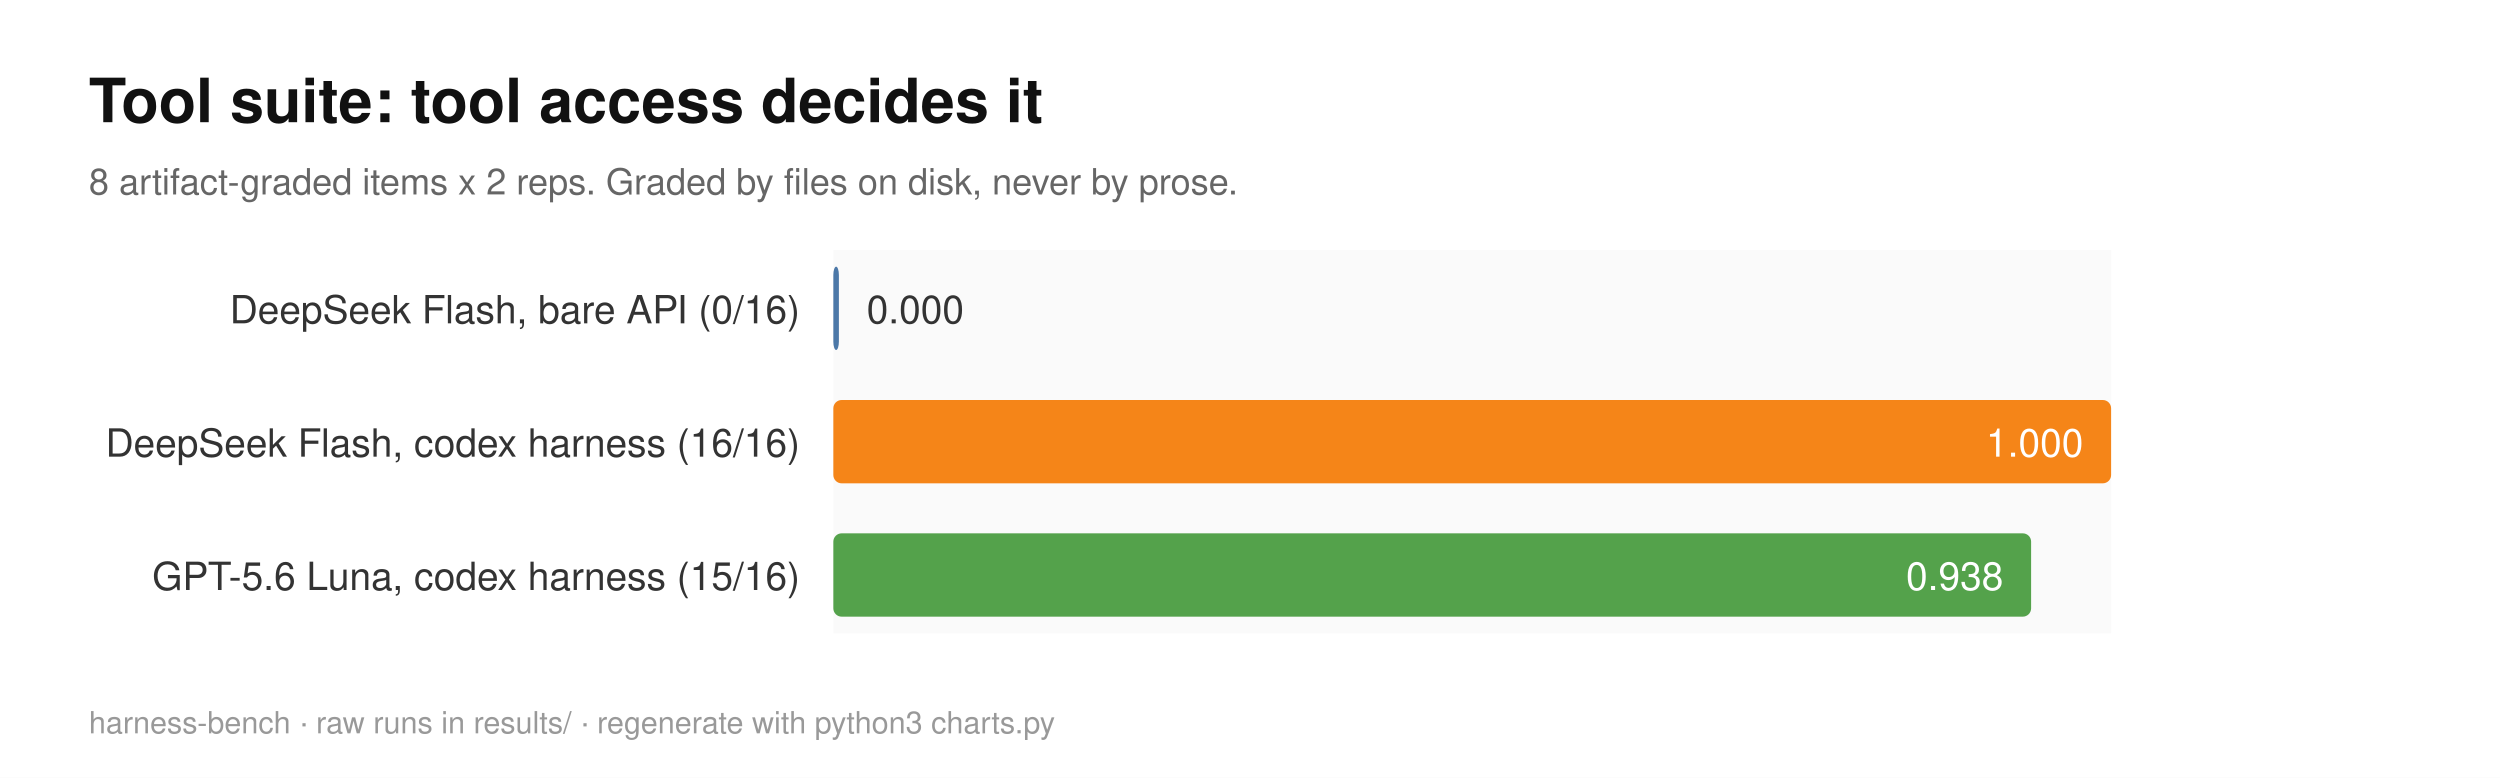
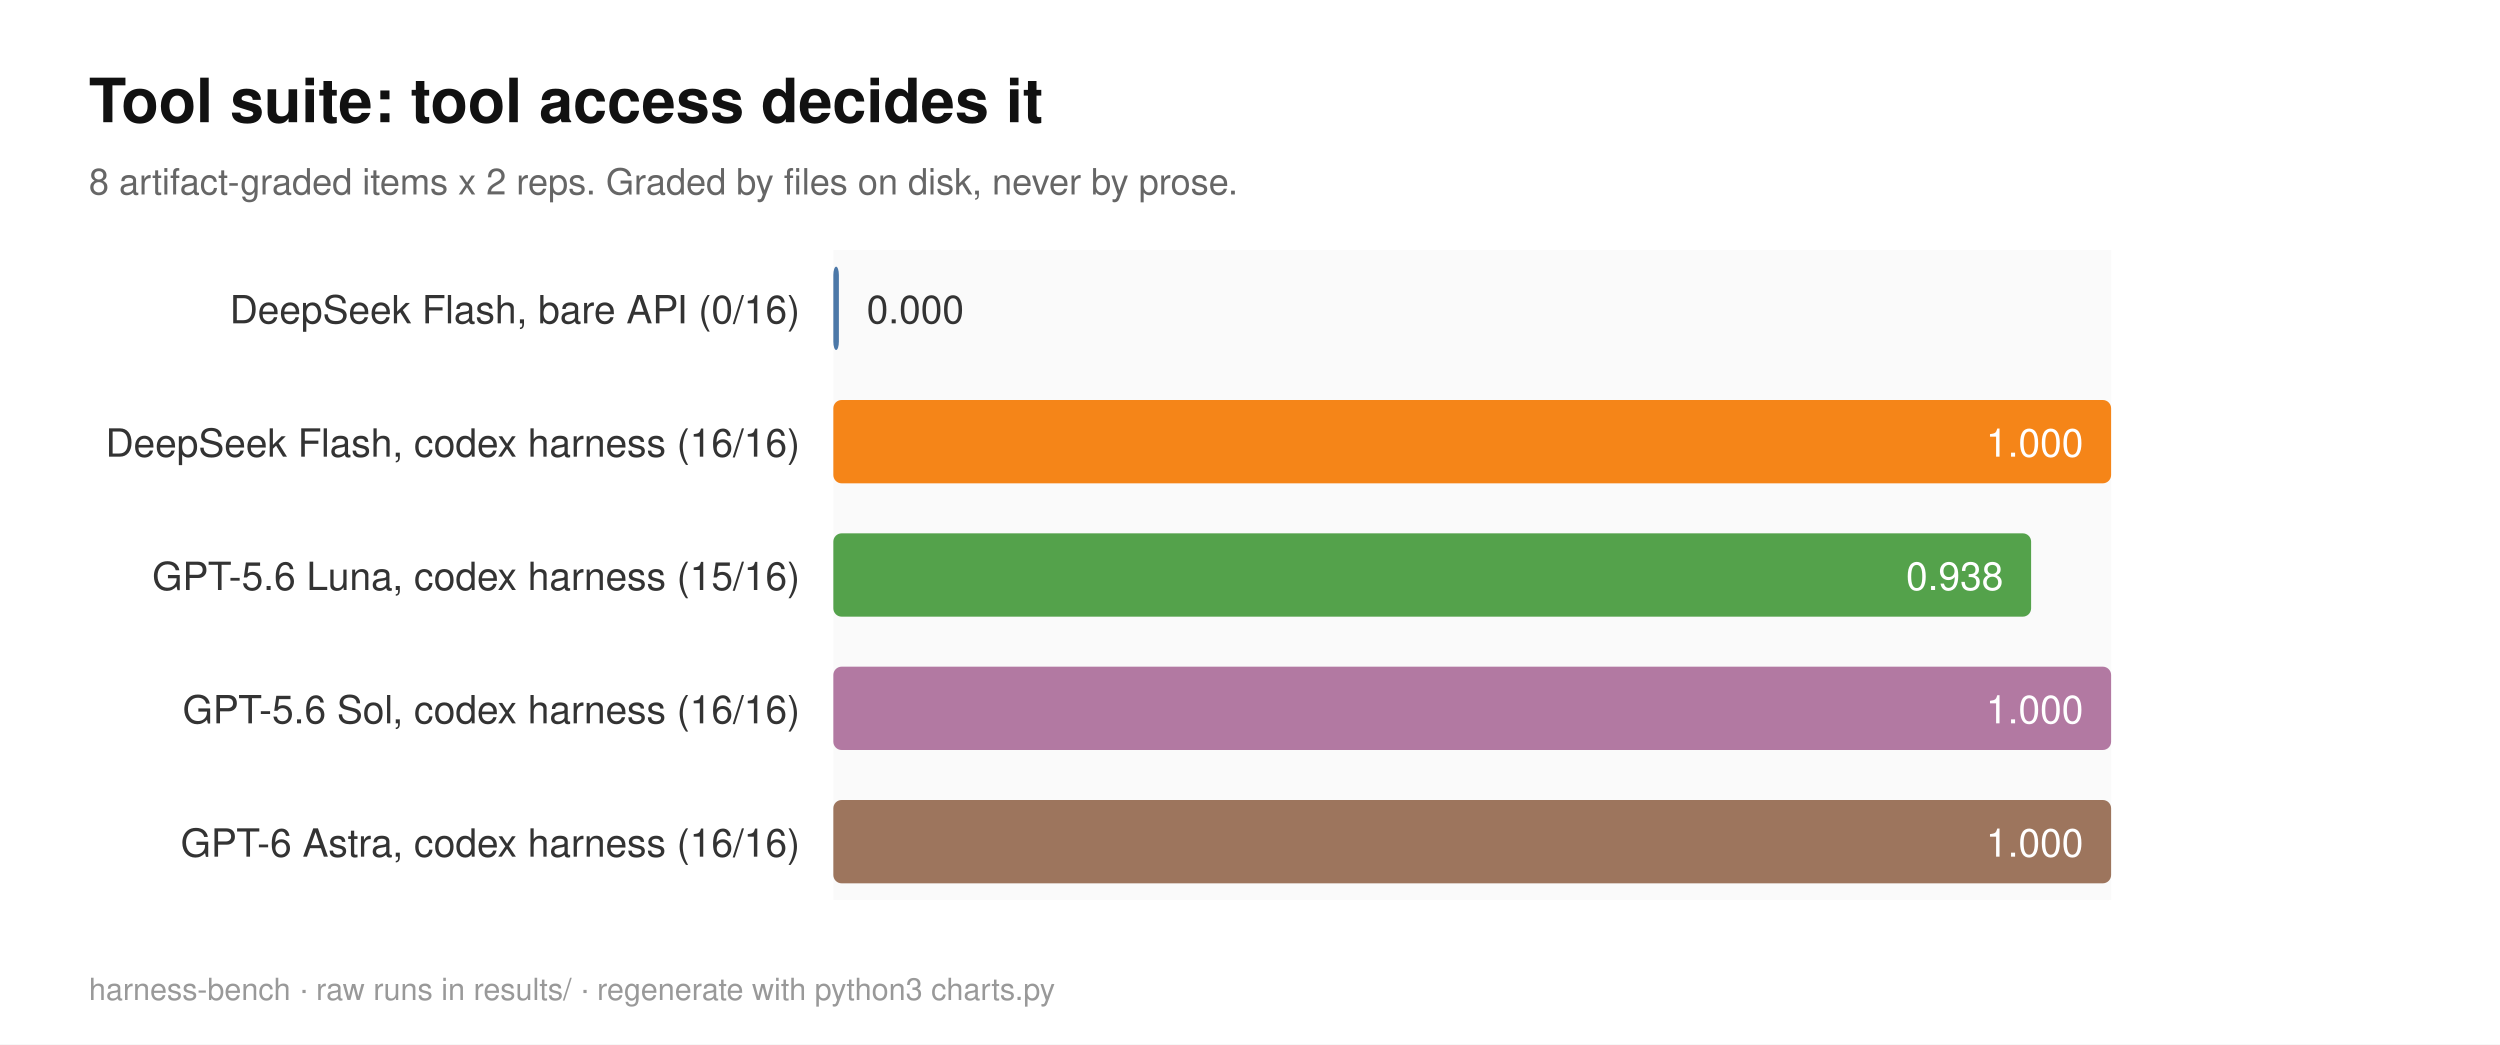
- <svg xmlns="http://www.w3.org/2000/svg" width="900" height="280" viewBox="0 0 900 280" role="img" aria-label="Tool suite: tool access decides it">
-   <rect width="900" height="280" fill="#ffffff" />
+ <svg xmlns="http://www.w3.org/2000/svg" width="900" height="376" viewBox="0 0 900 376" role="img" aria-label="Tool suite: tool access decides it">
+   <rect width="900" height="376" fill="#ffffff" />
  <text x="32" y="44" font-family="-apple-system,BlinkMacSystemFont,Segoe UI,Helvetica,Arial,sans-serif" font-size="22" font-weight="600" fill="#111111">Tool suite: tool access decides it</text>
  <text x="32" y="70" font-family="-apple-system,BlinkMacSystemFont,Segoe UI,Helvetica,Arial,sans-serif" font-size="13" fill="#666666">8 artifact-graded items x 2 reps. Graded by files on disk, never by prose.</text>
-   <rect x="300" y="90" width="460" height="138" fill="#fafafa" />
+   <rect x="300" y="90" width="460" height="234" fill="#fafafa" />
  <text x="288" y="116.4" font-family="-apple-system,BlinkMacSystemFont,Segoe UI,Helvetica,Arial,sans-serif" font-size="14" fill="#333333" text-anchor="end">DeepSeek Flash, bare API  (0/16)</text>
  <rect x="300" y="96" width="2.0" height="30" rx="3" fill="#4c78a8" />
  <text x="312.0" y="116.4" font-family="-apple-system,BlinkMacSystemFont,Segoe UI,Helvetica,Arial,sans-serif" font-size="14" fill="#333333">0.000</text>
  <text x="288" y="164.4" font-family="-apple-system,BlinkMacSystemFont,Segoe UI,Helvetica,Arial,sans-serif" font-size="14" fill="#333333" text-anchor="end">DeepSeek Flash, codex harness  (16/16)</text>
  <rect x="300" y="144" width="460.0" height="30" rx="3" fill="#f58518" />
  <text x="750.0" y="164.4" font-family="-apple-system,BlinkMacSystemFont,Segoe UI,Helvetica,Arial,sans-serif" font-size="14" fill="#ffffff" text-anchor="end">1.000</text>
  <text x="288" y="212.4" font-family="-apple-system,BlinkMacSystemFont,Segoe UI,Helvetica,Arial,sans-serif" font-size="14" fill="#333333" text-anchor="end">GPT-5.6 Luna, codex harness  (15/16)</text>
  <rect x="300" y="192" width="431.2" height="30" rx="3" fill="#54a24b" />
  <text x="721.2" y="212.4" font-family="-apple-system,BlinkMacSystemFont,Segoe UI,Helvetica,Arial,sans-serif" font-size="14" fill="#ffffff" text-anchor="end">0.938</text>
-   <text x="32" y="264" font-family="-apple-system,BlinkMacSystemFont,Segoe UI,Helvetica,Arial,sans-serif" font-size="11" fill="#999999">harness-bench · raw runs in results/ · regenerate with python3 charts.py</text>
+   <text x="288" y="260.4" font-family="-apple-system,BlinkMacSystemFont,Segoe UI,Helvetica,Arial,sans-serif" font-size="14" fill="#333333" text-anchor="end">GPT-5.6 Sol, codex harness  (16/16)</text>
+   <rect x="300" y="240" width="460.0" height="30" rx="3" fill="#b279a2" />
+   <text x="750.0" y="260.4" font-family="-apple-system,BlinkMacSystemFont,Segoe UI,Helvetica,Arial,sans-serif" font-size="14" fill="#ffffff" text-anchor="end">1.000</text>
+   <text x="288" y="308.4" font-family="-apple-system,BlinkMacSystemFont,Segoe UI,Helvetica,Arial,sans-serif" font-size="14" fill="#333333" text-anchor="end">GPT-6 Astra, codex harness  (16/16)</text>
+   <rect x="300" y="288" width="460.0" height="30" rx="3" fill="#9d755d" />
+   <text x="750.0" y="308.4" font-family="-apple-system,BlinkMacSystemFont,Segoe UI,Helvetica,Arial,sans-serif" font-size="14" fill="#ffffff" text-anchor="end">1.000</text>
+   <text x="32" y="360" font-family="-apple-system,BlinkMacSystemFont,Segoe UI,Helvetica,Arial,sans-serif" font-size="11" fill="#999999">harness-bench · raw runs in results/ · regenerate with python3 charts.py</text>
</svg>
